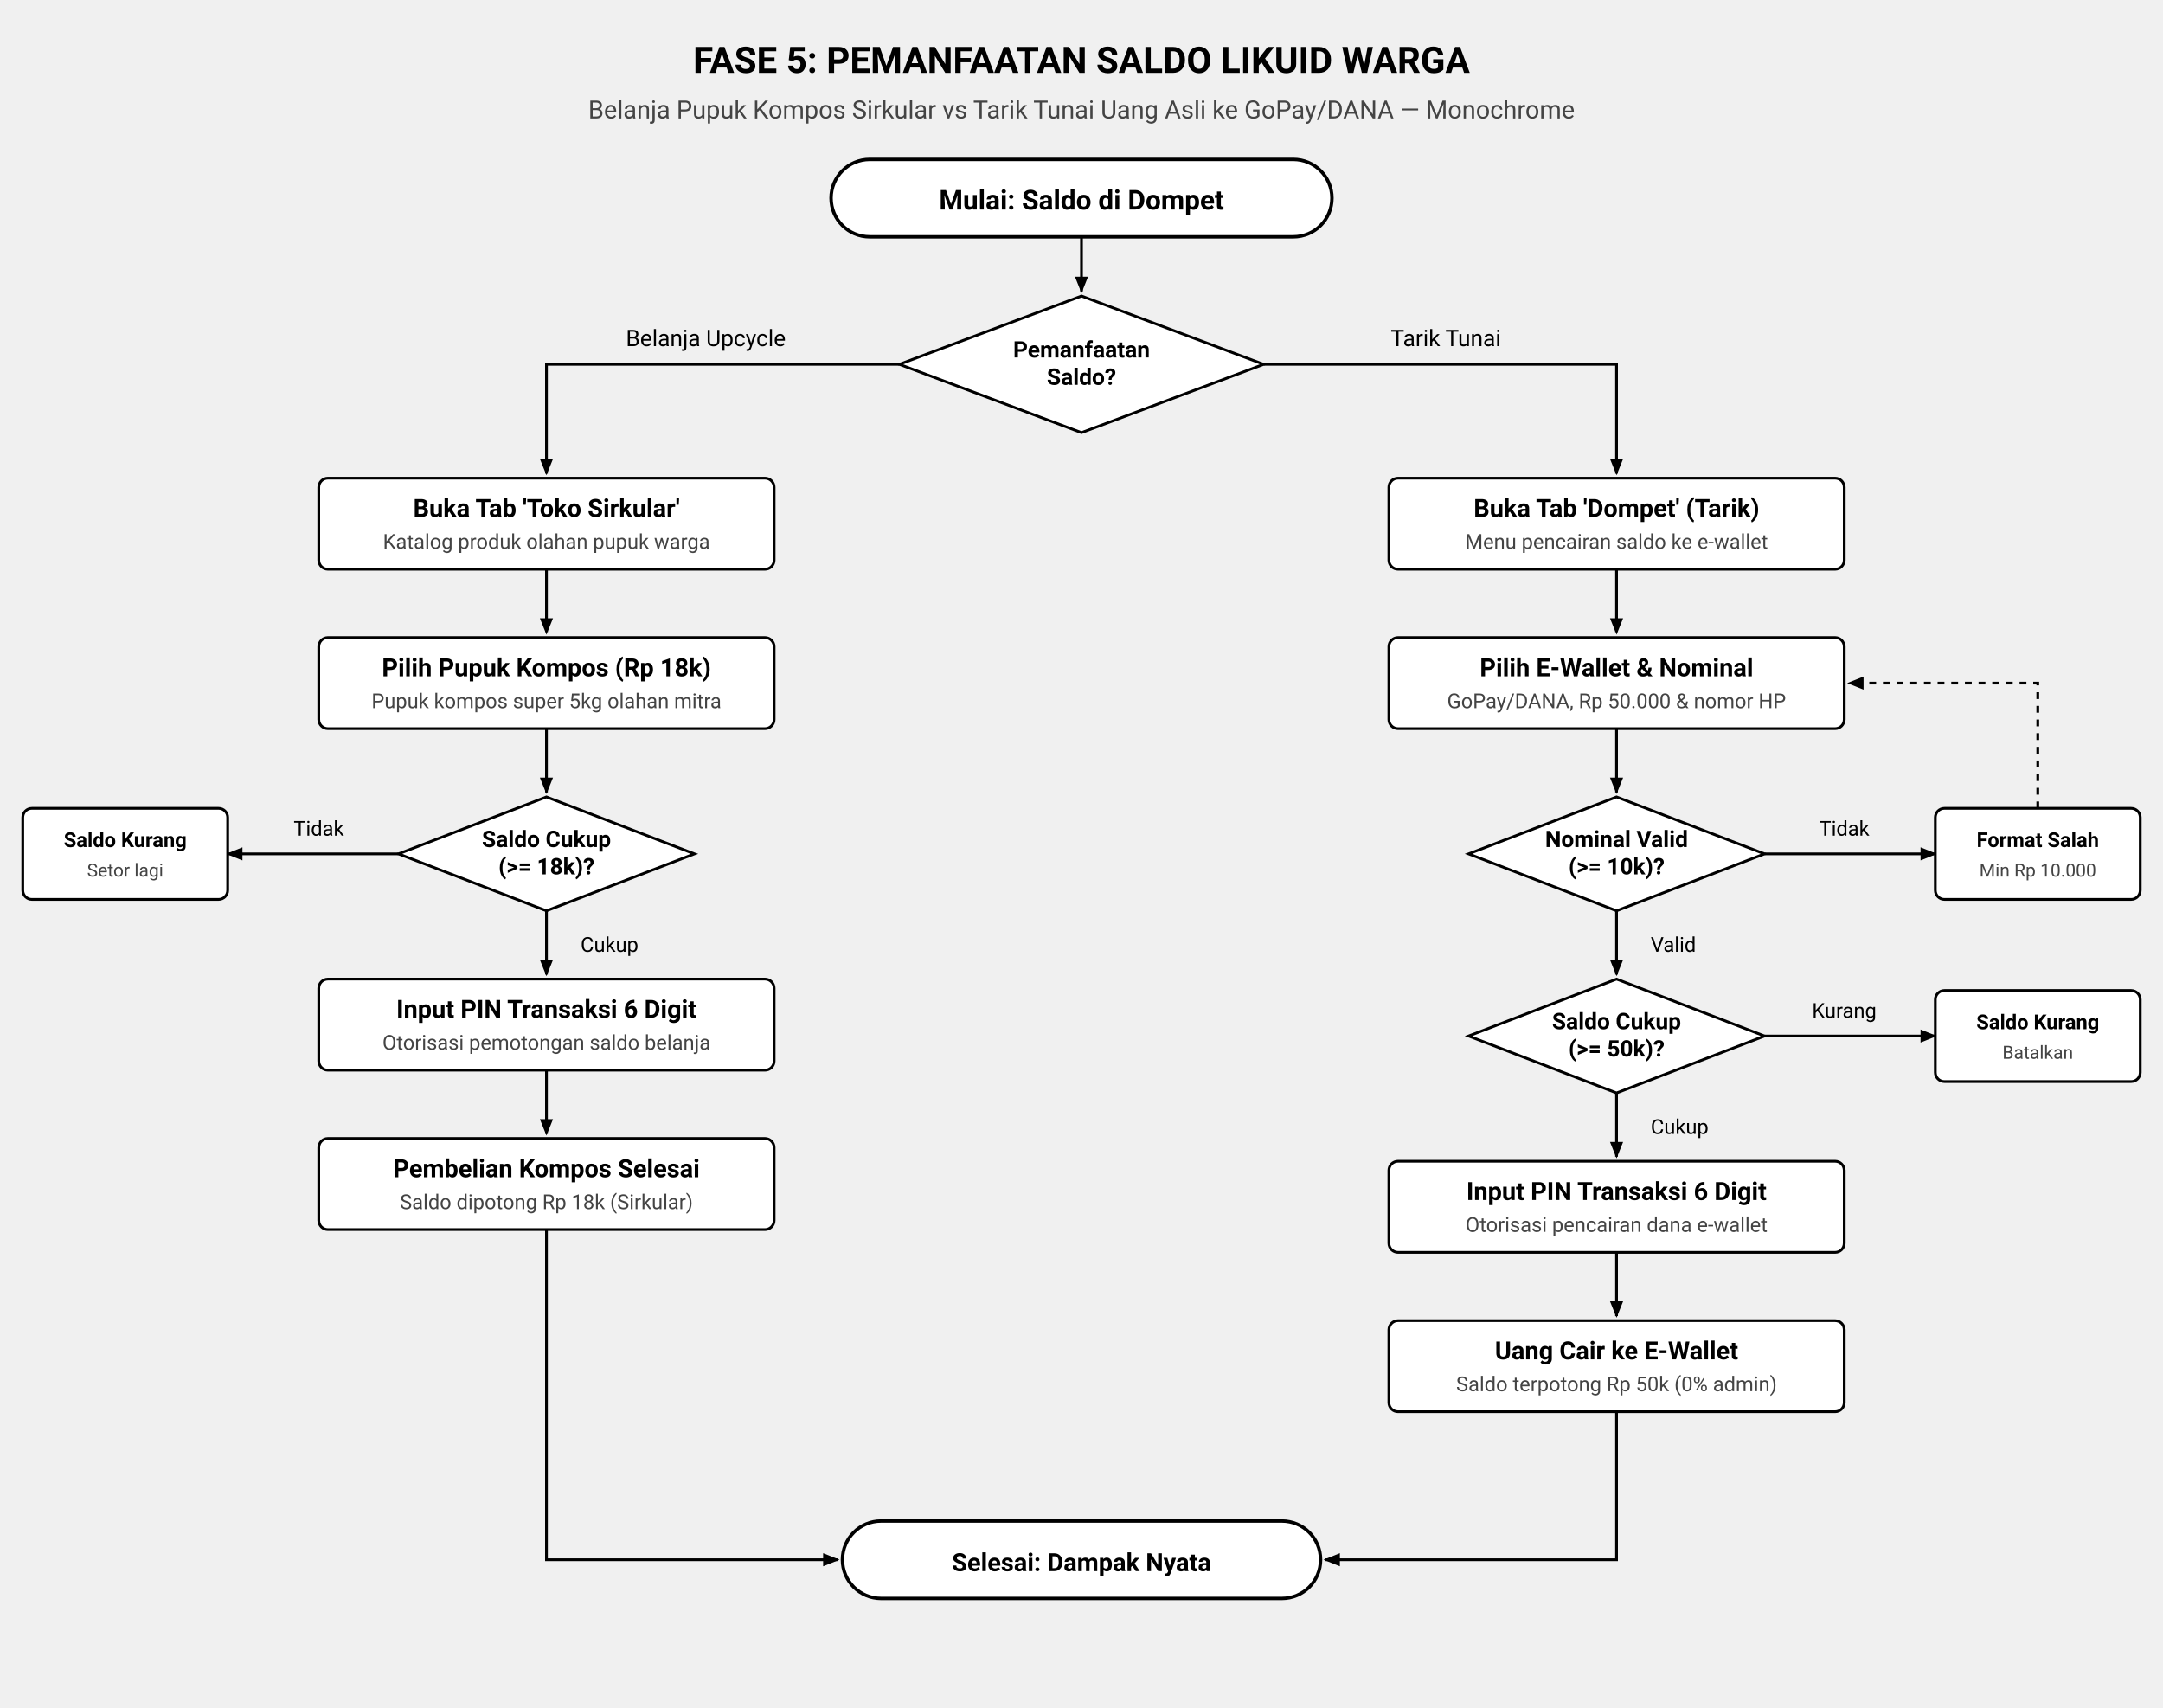
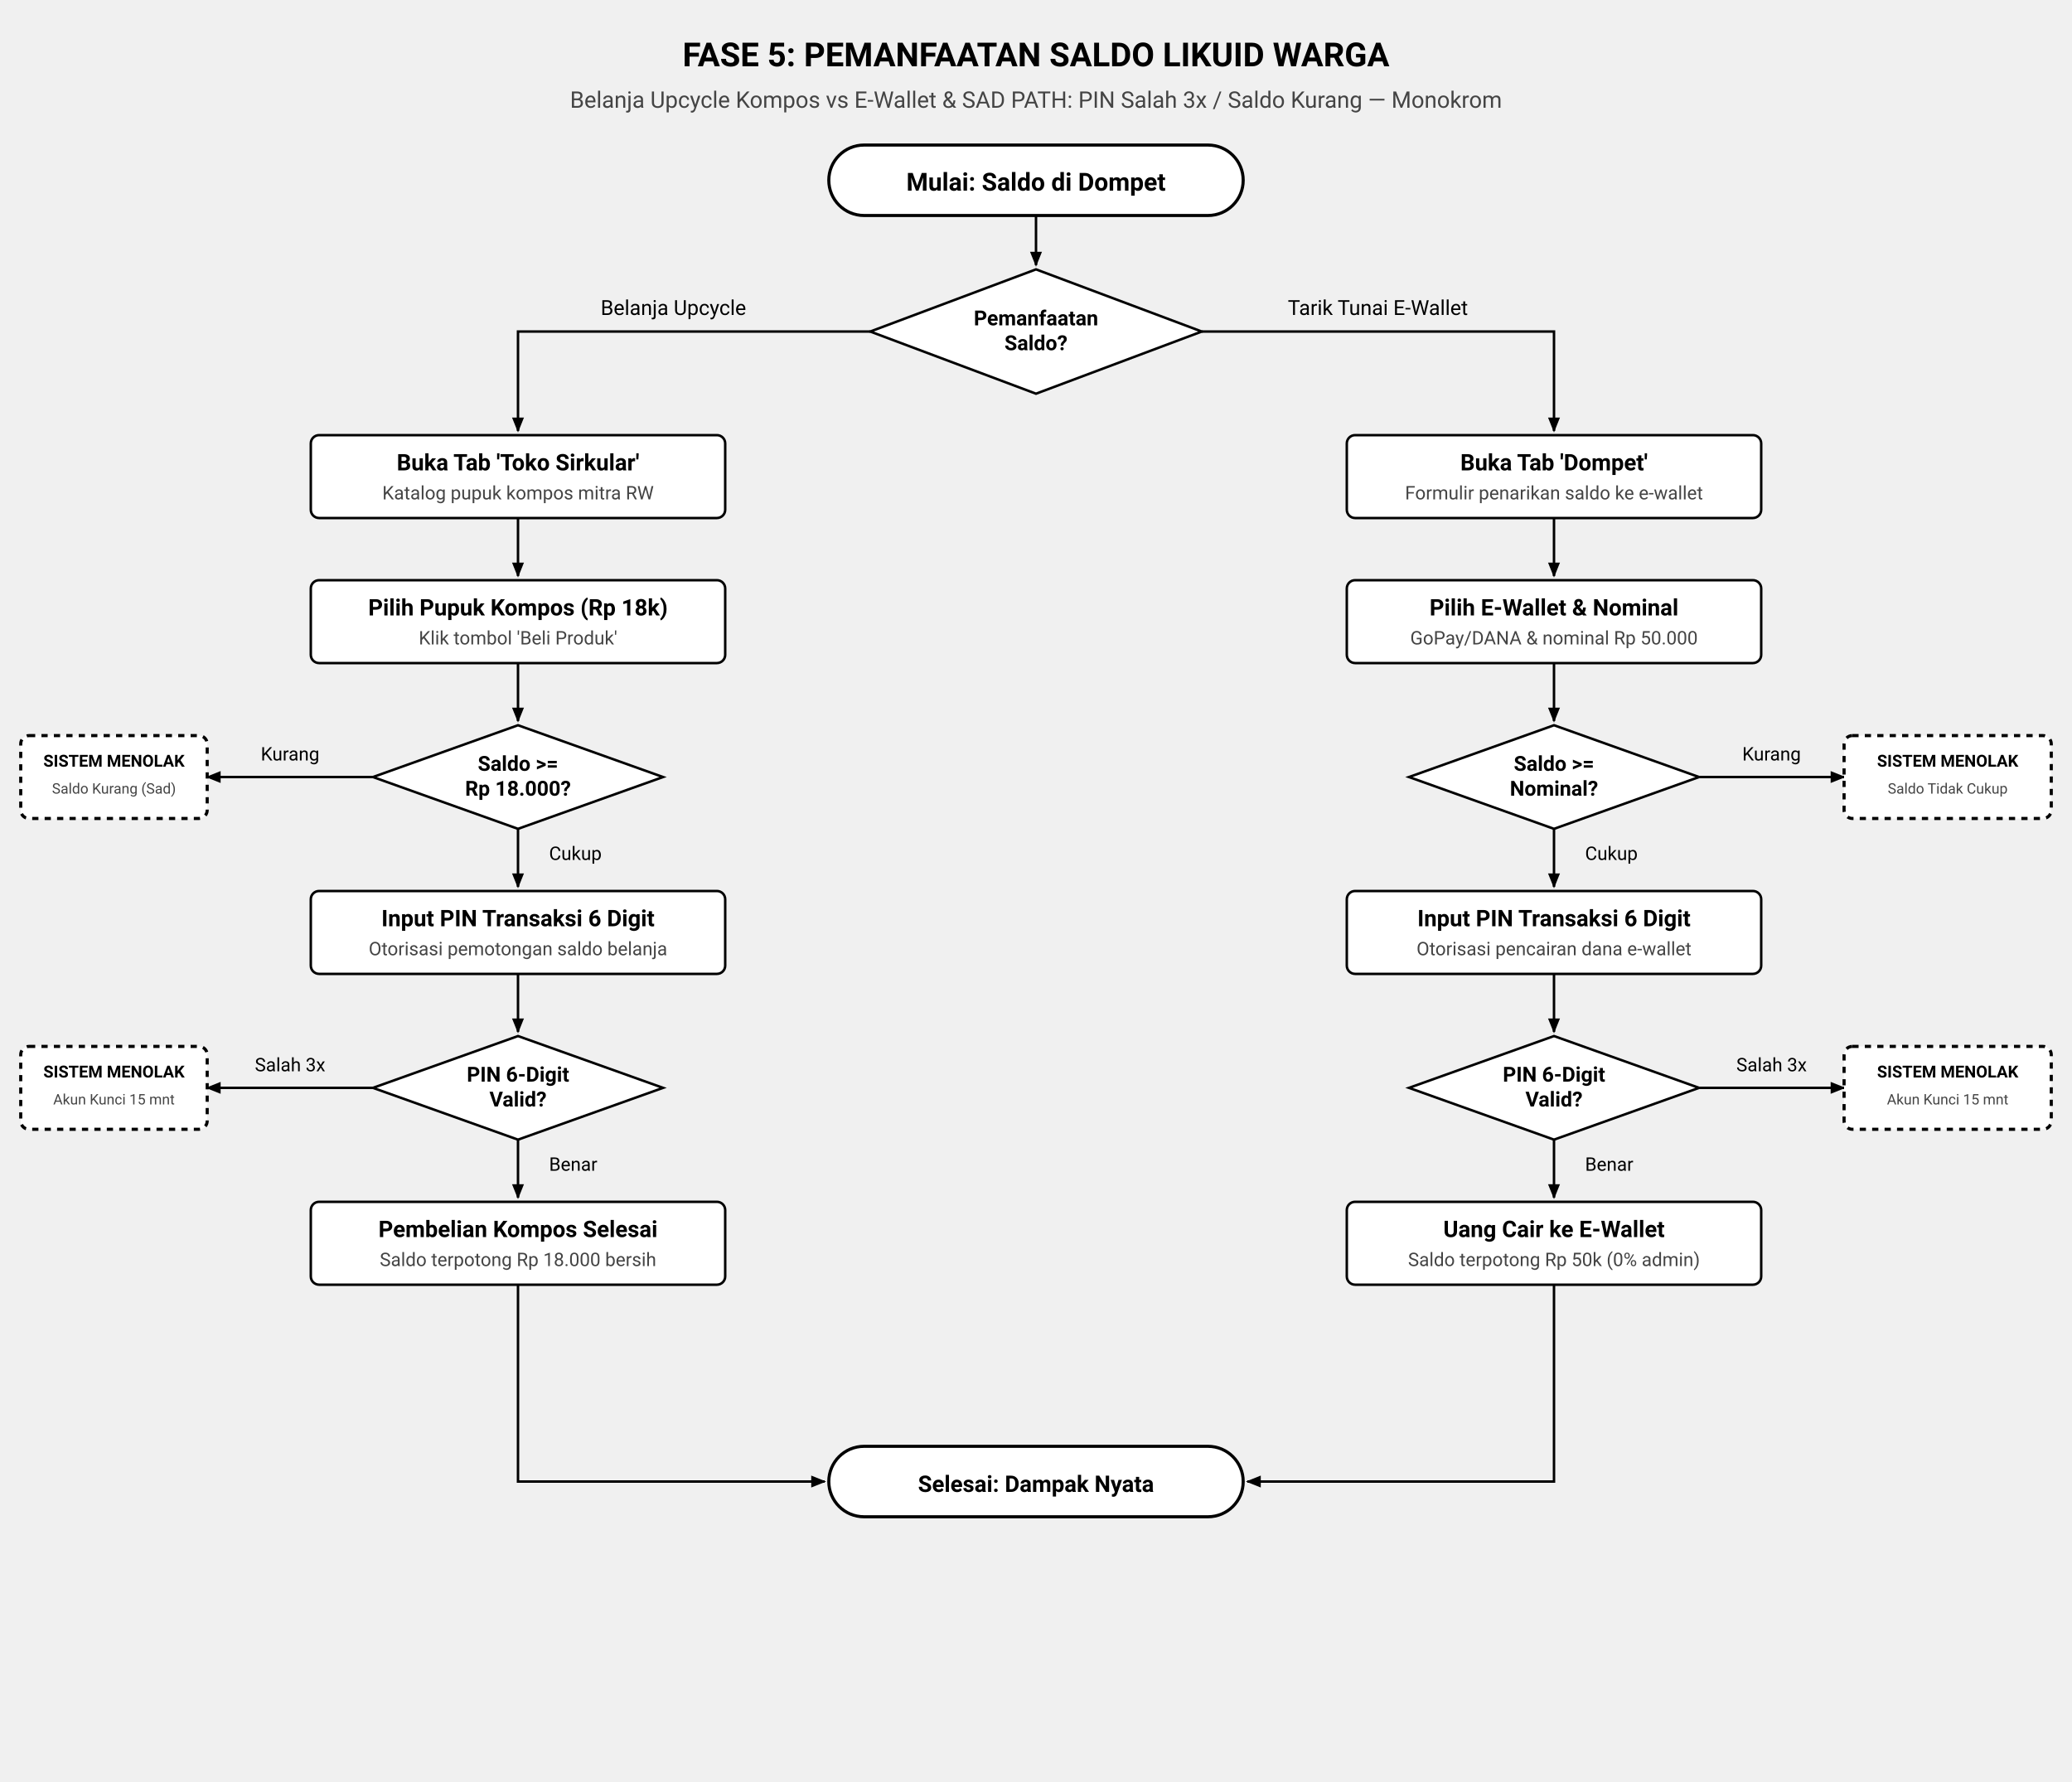
- <svg xmlns="http://www.w3.org/2000/svg" viewBox="0 0 950 750" width="950" height="750" style="background:#ffffff; font-family:-apple-system,BlinkMacSystemFont,'Segoe UI',Roboto,Helvetica,Arial,sans-serif;">
+ <svg xmlns="http://www.w3.org/2000/svg" viewBox="0 0 1000 860" width="1000" height="860" style="background:#ffffff; font-family:-apple-system,BlinkMacSystemFont,'Segoe UI',Roboto,Helvetica,Arial,sans-serif;">
  <defs>
    <marker id="arr" viewBox="0 0 10 10" refX="9" refY="5" markerWidth="6" markerHeight="6" orient="auto-start-reverse">
      <path d="M 0 1 L 10 5 L 0 9 z" fill="#000000" />
    </marker>
  </defs>
-   <text x="475" y="32" text-anchor="middle" font-size="16" font-weight="bold" fill="#000000">FASE 5: PEMANFAATAN SALDO LIKUID WARGA</text>
-   <text x="475" y="52" text-anchor="middle" font-size="11" fill="#444444">Belanja Pupuk Kompos Sirkular vs Tarik Tunai Uang Asli ke GoPay/DANA — Monochrome</text>
-   <rect x="365" y="70" width="220" height="34" rx="17" fill="#ffffff" stroke="#000000" stroke-width="1.5" />
-   <text x="475" y="92" text-anchor="middle" font-size="12" font-weight="bold" fill="#000000">Mulai: Saldo di Dompet</text>
-   <line x1="475" y1="104" x2="475" y2="128" stroke="#000000" stroke-width="1.2" marker-end="url(#arr)" />
-   <polygon points="475,130 555,160 475,190 395,160" fill="#ffffff" stroke="#000000" stroke-width="1.2" />
-   <text x="475" y="157" text-anchor="middle" font-size="10" font-weight="bold" fill="#000000">Pemanfaatan</text>
-   <text x="475" y="169" text-anchor="middle" font-size="10" font-weight="bold" fill="#000000">Saldo?</text>
-   <path d="M 395 160 L 240 160 L 240 208" fill="none" stroke="#000000" stroke-width="1.2" marker-end="url(#arr)" />
-   <text x="310" y="152" text-anchor="middle" font-size="10" fill="#000000">Belanja Upcycle</text>
-   <rect x="140" y="210" width="200" height="40" rx="4" fill="#ffffff" stroke="#000000" stroke-width="1.2" />
-   <text x="240" y="227" text-anchor="middle" font-size="11" font-weight="bold" fill="#000000">Buka Tab 'Toko Sirkular'</text>
-   <text x="240" y="241" text-anchor="middle" font-size="9" fill="#444444">Katalog produk olahan pupuk warga</text>
-   <line x1="240" y1="250" x2="240" y2="278" stroke="#000000" stroke-width="1.2" marker-end="url(#arr)" />
-   <rect x="140" y="280" width="200" height="40" rx="4" fill="#ffffff" stroke="#000000" stroke-width="1.2" />
-   <text x="240" y="297" text-anchor="middle" font-size="11" font-weight="bold" fill="#000000">Pilih Pupuk Kompos (Rp 18k)</text>
-   <text x="240" y="311" text-anchor="middle" font-size="9" fill="#444444">Pupuk kompos super 5kg olahan mitra</text>
-   <line x1="240" y1="320" x2="240" y2="348" stroke="#000000" stroke-width="1.2" marker-end="url(#arr)" />
-   <polygon points="240,350 305,375 240,400 175,375" fill="#ffffff" stroke="#000000" stroke-width="1.2" />
-   <text x="240" y="372" text-anchor="middle" font-size="10" font-weight="bold" fill="#000000">Saldo Cukup</text>
-   <text x="240" y="384" text-anchor="middle" font-size="10" font-weight="bold" fill="#000000">(&gt;= 18k)?</text>
-   <path d="M 175 375 L 100 375" fill="none" stroke="#000000" stroke-width="1.2" marker-end="url(#arr)" />
-   <text x="140" y="367" text-anchor="middle" font-size="9" fill="#000000">Tidak</text>
-   <rect x="10" y="355" width="90" height="40" rx="4" fill="#ffffff" stroke="#000000" stroke-width="1.2" />
-   <text x="55" y="372" text-anchor="middle" font-size="9" font-weight="bold" fill="#000000">Saldo Kurang</text>
-   <text x="55" y="385" text-anchor="middle" font-size="8" fill="#444444">Setor lagi</text>
-   <line x1="240" y1="400" x2="240" y2="428" stroke="#000000" stroke-width="1.2" marker-end="url(#arr)" />
-   <text x="255" y="418" font-size="9" fill="#000000">Cukup</text>
-   <rect x="140" y="430" width="200" height="40" rx="4" fill="#ffffff" stroke="#000000" stroke-width="1.2" />
-   <text x="240" y="447" text-anchor="middle" font-size="11" font-weight="bold" fill="#000000">Input PIN Transaksi 6 Digit</text>
-   <text x="240" y="461" text-anchor="middle" font-size="9" fill="#444444">Otorisasi pemotongan saldo belanja</text>
-   <line x1="240" y1="470" x2="240" y2="498" stroke="#000000" stroke-width="1.2" marker-end="url(#arr)" />
-   <rect x="140" y="500" width="200" height="40" rx="4" fill="#ffffff" stroke="#000000" stroke-width="1.2" />
-   <text x="240" y="517" text-anchor="middle" font-size="11" font-weight="bold" fill="#000000">Pembelian Kompos Selesai</text>
-   <text x="240" y="531" text-anchor="middle" font-size="9" fill="#444444">Saldo dipotong Rp 18k (Sirkular)</text>
-   <path d="M 555 160 L 710 160 L 710 208" fill="none" stroke="#000000" stroke-width="1.2" marker-end="url(#arr)" />
-   <text x="635" y="152" text-anchor="middle" font-size="10" fill="#000000">Tarik Tunai</text>
-   <rect x="610" y="210" width="200" height="40" rx="4" fill="#ffffff" stroke="#000000" stroke-width="1.2" />
-   <text x="710" y="227" text-anchor="middle" font-size="11" font-weight="bold" fill="#000000">Buka Tab 'Dompet' (Tarik)</text>
-   <text x="710" y="241" text-anchor="middle" font-size="9" fill="#444444">Menu pencairan saldo ke e-wallet</text>
-   <line x1="710" y1="250" x2="710" y2="278" stroke="#000000" stroke-width="1.2" marker-end="url(#arr)" />
-   <rect x="610" y="280" width="200" height="40" rx="4" fill="#ffffff" stroke="#000000" stroke-width="1.2" />
-   <text x="710" y="297" text-anchor="middle" font-size="11" font-weight="bold" fill="#000000">Pilih E-Wallet &amp; Nominal</text>
-   <text x="710" y="311" text-anchor="middle" font-size="9" fill="#444444">GoPay/DANA, Rp 50.000 &amp; nomor HP</text>
-   <line x1="710" y1="320" x2="710" y2="348" stroke="#000000" stroke-width="1.2" marker-end="url(#arr)" />
-   <polygon points="710,350 775,375 710,400 645,375" fill="#ffffff" stroke="#000000" stroke-width="1.2" />
-   <text x="710" y="372" text-anchor="middle" font-size="10" font-weight="bold" fill="#000000">Nominal Valid</text>
-   <text x="710" y="384" text-anchor="middle" font-size="10" font-weight="bold" fill="#000000">(&gt;= 10k)?</text>
-   <path d="M 775 375 L 850 375" fill="none" stroke="#000000" stroke-width="1.2" marker-end="url(#arr)" />
-   <text x="810" y="367" text-anchor="middle" font-size="9" fill="#000000">Tidak</text>
-   <rect x="850" y="355" width="90" height="40" rx="4" fill="#ffffff" stroke="#000000" stroke-width="1.2" />
-   <text x="895" y="372" text-anchor="middle" font-size="9" font-weight="bold" fill="#000000">Format Salah</text>
-   <text x="895" y="385" text-anchor="middle" font-size="8" fill="#444444">Min Rp 10.000</text>
-   <path d="M 895 355 L 895 300 L 812 300" fill="none" stroke="#000000" stroke-width="1.2" stroke-dasharray="3,3" marker-end="url(#arr)" />
-   <line x1="710" y1="400" x2="710" y2="428" stroke="#000000" stroke-width="1.2" marker-end="url(#arr)" />
-   <text x="725" y="418" font-size="9" fill="#000000">Valid</text>
-   <polygon points="710,430 775,455 710,480 645,455" fill="#ffffff" stroke="#000000" stroke-width="1.2" />
-   <text x="710" y="452" text-anchor="middle" font-size="10" font-weight="bold" fill="#000000">Saldo Cukup</text>
-   <text x="710" y="464" text-anchor="middle" font-size="10" font-weight="bold" fill="#000000">(&gt;= 50k)?</text>
-   <path d="M 775 455 L 850 455" fill="none" stroke="#000000" stroke-width="1.2" marker-end="url(#arr)" />
-   <text x="810" y="447" text-anchor="middle" font-size="9" fill="#000000">Kurang</text>
-   <rect x="850" y="435" width="90" height="40" rx="4" fill="#ffffff" stroke="#000000" stroke-width="1.2" />
-   <text x="895" y="452" text-anchor="middle" font-size="9" font-weight="bold" fill="#000000">Saldo Kurang</text>
-   <text x="895" y="465" text-anchor="middle" font-size="8" fill="#444444">Batalkan</text>
-   <line x1="710" y1="480" x2="710" y2="508" stroke="#000000" stroke-width="1.2" marker-end="url(#arr)" />
-   <text x="725" y="498" font-size="9" fill="#000000">Cukup</text>
-   <rect x="610" y="510" width="200" height="40" rx="4" fill="#ffffff" stroke="#000000" stroke-width="1.2" />
-   <text x="710" y="527" text-anchor="middle" font-size="11" font-weight="bold" fill="#000000">Input PIN Transaksi 6 Digit</text>
-   <text x="710" y="541" text-anchor="middle" font-size="9" fill="#444444">Otorisasi pencairan dana e-wallet</text>
-   <line x1="710" y1="550" x2="710" y2="578" stroke="#000000" stroke-width="1.2" marker-end="url(#arr)" />
-   <rect x="610" y="580" width="200" height="40" rx="4" fill="#ffffff" stroke="#000000" stroke-width="1.2" />
-   <text x="710" y="597" text-anchor="middle" font-size="11" font-weight="bold" fill="#000000">Uang Cair ke E-Wallet</text>
-   <text x="710" y="611" text-anchor="middle" font-size="9" fill="#444444">Saldo terpotong Rp 50k (0% admin)</text>
-   <path d="M 240 540 L 240 685 L 368 685" fill="none" stroke="#000000" stroke-width="1.2" marker-end="url(#arr)" />
-   <path d="M 710 620 L 710 685 L 582 685" fill="none" stroke="#000000" stroke-width="1.2" marker-end="url(#arr)" />
-   <rect x="370" y="668" width="210" height="34" rx="17" fill="#ffffff" stroke="#000000" stroke-width="1.5" />
-   <text x="475" y="690" text-anchor="middle" font-size="11" font-weight="bold" fill="#000000">Selesai: Dampak Nyata</text>
+   <text x="500" y="32" text-anchor="middle" font-size="16" font-weight="bold" fill="#000000">FASE 5: PEMANFAATAN SALDO LIKUID WARGA</text>
+   <text x="500" y="52" text-anchor="middle" font-size="11" fill="#444444">Belanja Upcycle Kompos vs E-Wallet &amp; SAD PATH: PIN Salah 3x / Saldo Kurang — Monokrom</text>
+   <rect x="400" y="70" width="200" height="34" rx="17" fill="#ffffff" stroke="#000000" stroke-width="1.5" />
+   <text x="500" y="92" text-anchor="middle" font-size="12" font-weight="bold" fill="#000000">Mulai: Saldo di Dompet</text>
+   <line x1="500" y1="104" x2="500" y2="128" stroke="#000000" stroke-width="1.2" marker-end="url(#arr)" />
+   <polygon points="500,130 580,160 500,190 420,160" fill="#ffffff" stroke="#000000" stroke-width="1.2" />
+   <text x="500" y="157" text-anchor="middle" font-size="10" font-weight="bold" fill="#000000">Pemanfaatan</text>
+   <text x="500" y="169" text-anchor="middle" font-size="10" font-weight="bold" fill="#000000">Saldo?</text>
+   <path d="M 420 160 L 250 160 L 250 208" fill="none" stroke="#000000" stroke-width="1.2" marker-end="url(#arr)" />
+   <text x="325" y="152" text-anchor="middle" font-size="10" fill="#000000">Belanja Upcycle</text>
+   <rect x="150" y="210" width="200" height="40" rx="4" fill="#ffffff" stroke="#000000" stroke-width="1.2" />
+   <text x="250" y="227" text-anchor="middle" font-size="11" font-weight="bold" fill="#000000">Buka Tab 'Toko Sirkular'</text>
+   <text x="250" y="241" text-anchor="middle" font-size="9" fill="#444444">Katalog pupuk kompos mitra RW</text>
+   <line x1="250" y1="250" x2="250" y2="278" stroke="#000000" stroke-width="1.2" marker-end="url(#arr)" />
+   <rect x="150" y="280" width="200" height="40" rx="4" fill="#ffffff" stroke="#000000" stroke-width="1.2" />
+   <text x="250" y="297" text-anchor="middle" font-size="11" font-weight="bold" fill="#000000">Pilih Pupuk Kompos (Rp 18k)</text>
+   <text x="250" y="311" text-anchor="middle" font-size="9" fill="#444444">Klik tombol 'Beli Produk'</text>
+   <line x1="250" y1="320" x2="250" y2="348" stroke="#000000" stroke-width="1.2" marker-end="url(#arr)" />
+   <polygon points="250,350 320,375 250,400 180,375" fill="#ffffff" stroke="#000000" stroke-width="1.2" />
+   <text x="250" y="372" text-anchor="middle" font-size="10" font-weight="bold" fill="#000000">Saldo &gt;=</text>
+   <text x="250" y="384" text-anchor="middle" font-size="10" font-weight="bold" fill="#000000">Rp 18.000?</text>
+   <path d="M 180 375 L 100 375" fill="none" stroke="#000000" stroke-width="1.2" marker-end="url(#arr)" />
+   <text x="140" y="367" text-anchor="middle" font-size="9" fill="#000000">Kurang</text>
+   <rect x="10" y="355" width="90" height="40" rx="4" fill="#ffffff" stroke="#000000" stroke-width="1.5" stroke-dasharray="3,3" />
+   <text x="55" y="370" text-anchor="middle" font-size="8" font-weight="bold" fill="#000000">SISTEM MENOLAK</text>
+   <text x="55" y="383" text-anchor="middle" font-size="7" fill="#444444">Saldo Kurang (Sad)</text>
+   <line x1="250" y1="400" x2="250" y2="428" stroke="#000000" stroke-width="1.2" marker-end="url(#arr)" />
+   <text x="265" y="415" font-size="9" fill="#000000">Cukup</text>
+   <rect x="150" y="430" width="200" height="40" rx="4" fill="#ffffff" stroke="#000000" stroke-width="1.2" />
+   <text x="250" y="447" text-anchor="middle" font-size="11" font-weight="bold" fill="#000000">Input PIN Transaksi 6 Digit</text>
+   <text x="250" y="461" text-anchor="middle" font-size="9" fill="#444444">Otorisasi pemotongan saldo belanja</text>
+   <line x1="250" y1="470" x2="250" y2="498" stroke="#000000" stroke-width="1.2" marker-end="url(#arr)" />
+   <polygon points="250,500 320,525 250,550 180,525" fill="#ffffff" stroke="#000000" stroke-width="1.2" />
+   <text x="250" y="522" text-anchor="middle" font-size="10" font-weight="bold" fill="#000000">PIN 6-Digit</text>
+   <text x="250" y="534" text-anchor="middle" font-size="10" font-weight="bold" fill="#000000">Valid?</text>
+   <path d="M 180 525 L 100 525" fill="none" stroke="#000000" stroke-width="1.2" marker-end="url(#arr)" />
+   <text x="140" y="517" text-anchor="middle" font-size="9" fill="#000000">Salah 3x</text>
+   <rect x="10" y="505" width="90" height="40" rx="4" fill="#ffffff" stroke="#000000" stroke-width="1.5" stroke-dasharray="3,3" />
+   <text x="55" y="520" text-anchor="middle" font-size="8" font-weight="bold" fill="#000000">SISTEM MENOLAK</text>
+   <text x="55" y="533" text-anchor="middle" font-size="7" fill="#444444">Akun Kunci 15 mnt</text>
+   <line x1="250" y1="550" x2="250" y2="578" stroke="#000000" stroke-width="1.2" marker-end="url(#arr)" />
+   <text x="265" y="565" font-size="9" fill="#000000">Benar</text>
+   <rect x="150" y="580" width="200" height="40" rx="4" fill="#ffffff" stroke="#000000" stroke-width="1.2" />
+   <text x="250" y="597" text-anchor="middle" font-size="11" font-weight="bold" fill="#000000">Pembelian Kompos Selesai</text>
+   <text x="250" y="611" text-anchor="middle" font-size="9" fill="#444444">Saldo terpotong Rp 18.000 bersih</text>
+   <path d="M 580 160 L 750 160 L 750 208" fill="none" stroke="#000000" stroke-width="1.2" marker-end="url(#arr)" />
+   <text x="665" y="152" text-anchor="middle" font-size="10" fill="#000000">Tarik Tunai E-Wallet</text>
+   <rect x="650" y="210" width="200" height="40" rx="4" fill="#ffffff" stroke="#000000" stroke-width="1.2" />
+   <text x="750" y="227" text-anchor="middle" font-size="11" font-weight="bold" fill="#000000">Buka Tab 'Dompet'</text>
+   <text x="750" y="241" text-anchor="middle" font-size="9" fill="#444444">Formulir penarikan saldo ke e-wallet</text>
+   <line x1="750" y1="250" x2="750" y2="278" stroke="#000000" stroke-width="1.2" marker-end="url(#arr)" />
+   <rect x="650" y="280" width="200" height="40" rx="4" fill="#ffffff" stroke="#000000" stroke-width="1.2" />
+   <text x="750" y="297" text-anchor="middle" font-size="11" font-weight="bold" fill="#000000">Pilih E-Wallet &amp; Nominal</text>
+   <text x="750" y="311" text-anchor="middle" font-size="9" fill="#444444">GoPay/DANA &amp; nominal Rp 50.000</text>
+   <line x1="750" y1="320" x2="750" y2="348" stroke="#000000" stroke-width="1.2" marker-end="url(#arr)" />
+   <polygon points="750,350 820,375 750,400 680,375" fill="#ffffff" stroke="#000000" stroke-width="1.2" />
+   <text x="750" y="372" text-anchor="middle" font-size="10" font-weight="bold" fill="#000000">Saldo &gt;=</text>
+   <text x="750" y="384" text-anchor="middle" font-size="10" font-weight="bold" fill="#000000">Nominal?</text>
+   <path d="M 820 375 L 890 375" fill="none" stroke="#000000" stroke-width="1.2" marker-end="url(#arr)" />
+   <text x="855" y="367" text-anchor="middle" font-size="9" fill="#000000">Kurang</text>
+   <rect x="890" y="355" width="100" height="40" rx="4" fill="#ffffff" stroke="#000000" stroke-width="1.5" stroke-dasharray="3,3" />
+   <text x="940" y="370" text-anchor="middle" font-size="8" font-weight="bold" fill="#000000">SISTEM MENOLAK</text>
+   <text x="940" y="383" text-anchor="middle" font-size="7" fill="#444444">Saldo Tidak Cukup</text>
+   <line x1="750" y1="400" x2="750" y2="428" stroke="#000000" stroke-width="1.2" marker-end="url(#arr)" />
+   <text x="765" y="415" font-size="9" fill="#000000">Cukup</text>
+   <rect x="650" y="430" width="200" height="40" rx="4" fill="#ffffff" stroke="#000000" stroke-width="1.2" />
+   <text x="750" y="447" text-anchor="middle" font-size="11" font-weight="bold" fill="#000000">Input PIN Transaksi 6 Digit</text>
+   <text x="750" y="461" text-anchor="middle" font-size="9" fill="#444444">Otorisasi pencairan dana e-wallet</text>
+   <line x1="750" y1="470" x2="750" y2="498" stroke="#000000" stroke-width="1.2" marker-end="url(#arr)" />
+   <polygon points="750,500 820,525 750,550 680,525" fill="#ffffff" stroke="#000000" stroke-width="1.2" />
+   <text x="750" y="522" text-anchor="middle" font-size="10" font-weight="bold" fill="#000000">PIN 6-Digit</text>
+   <text x="750" y="534" text-anchor="middle" font-size="10" font-weight="bold" fill="#000000">Valid?</text>
+   <path d="M 820 525 L 890 525" fill="none" stroke="#000000" stroke-width="1.2" marker-end="url(#arr)" />
+   <text x="855" y="517" text-anchor="middle" font-size="9" fill="#000000">Salah 3x</text>
+   <rect x="890" y="505" width="100" height="40" rx="4" fill="#ffffff" stroke="#000000" stroke-width="1.5" stroke-dasharray="3,3" />
+   <text x="940" y="520" text-anchor="middle" font-size="8" font-weight="bold" fill="#000000">SISTEM MENOLAK</text>
+   <text x="940" y="533" text-anchor="middle" font-size="7" fill="#444444">Akun Kunci 15 mnt</text>
+   <line x1="750" y1="550" x2="750" y2="578" stroke="#000000" stroke-width="1.2" marker-end="url(#arr)" />
+   <text x="765" y="565" font-size="9" fill="#000000">Benar</text>
+   <rect x="650" y="580" width="200" height="40" rx="4" fill="#ffffff" stroke="#000000" stroke-width="1.2" />
+   <text x="750" y="597" text-anchor="middle" font-size="11" font-weight="bold" fill="#000000">Uang Cair ke E-Wallet</text>
+   <text x="750" y="611" text-anchor="middle" font-size="9" fill="#444444">Saldo terpotong Rp 50k (0% admin)</text>
+   <path d="M 250 620 L 250 715 L 398 715" fill="none" stroke="#000000" stroke-width="1.2" marker-end="url(#arr)" />
+   <path d="M 750 620 L 750 715 L 602 715" fill="none" stroke="#000000" stroke-width="1.2" marker-end="url(#arr)" />
+   <rect x="400" y="698" width="200" height="34" rx="17" fill="#ffffff" stroke="#000000" stroke-width="1.5" />
+   <text x="500" y="720" text-anchor="middle" font-size="11" font-weight="bold" fill="#000000">Selesai: Dampak Nyata</text>
</svg>
